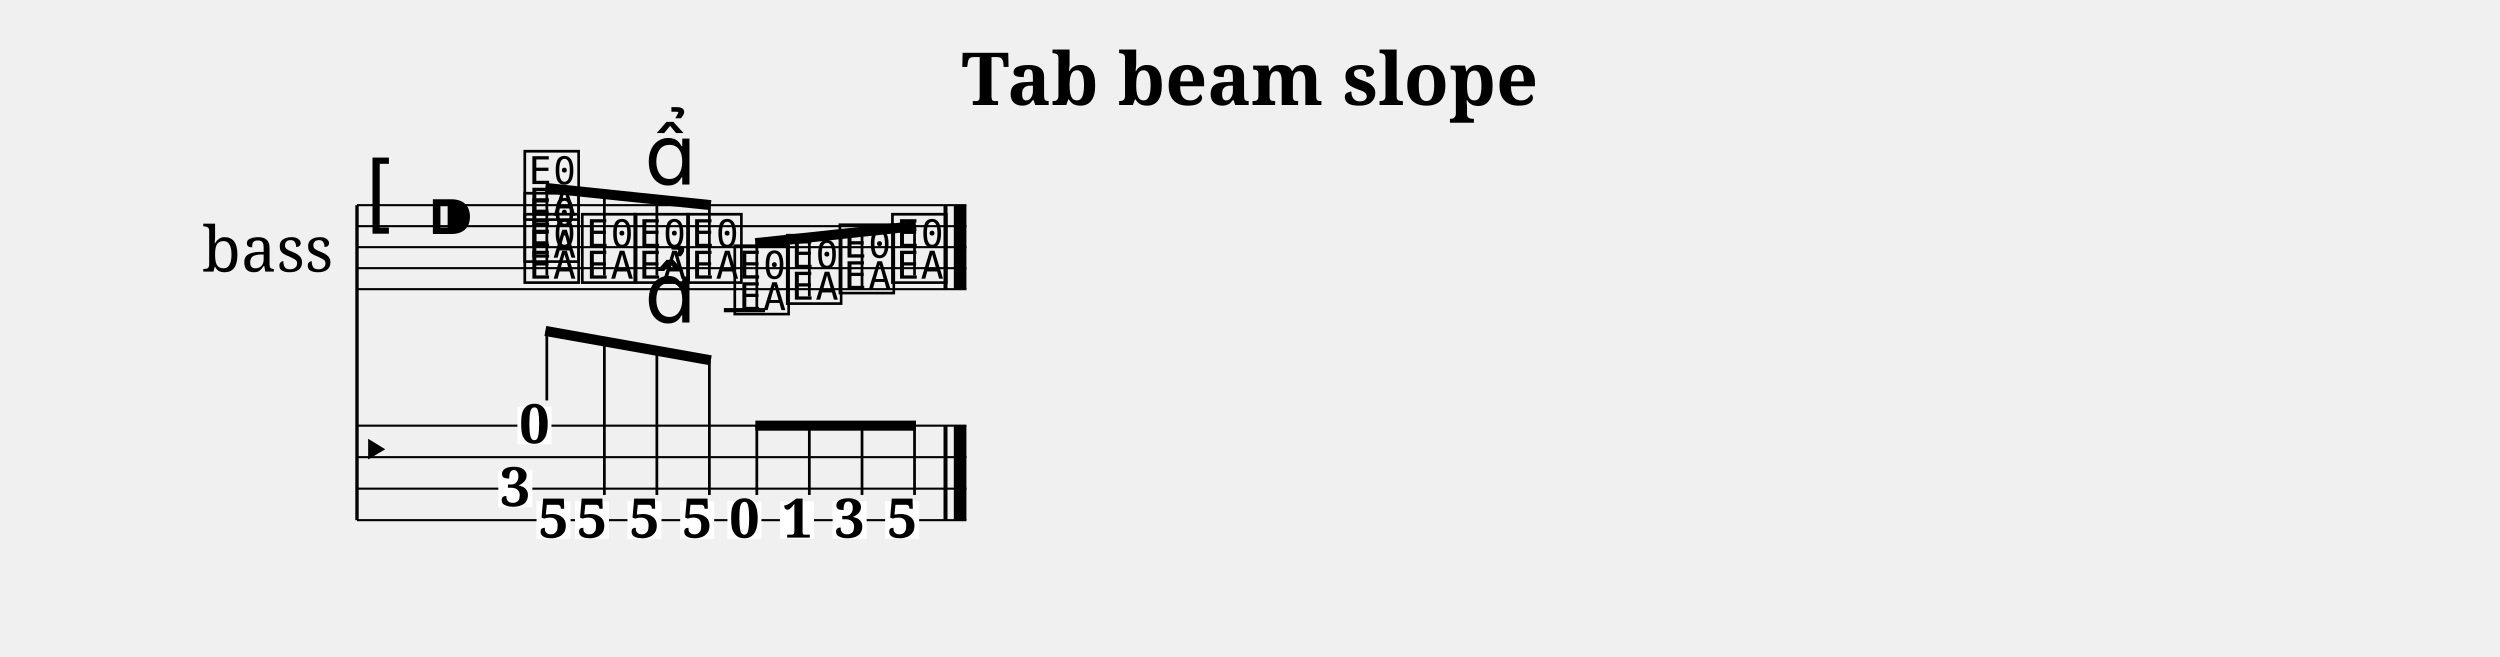
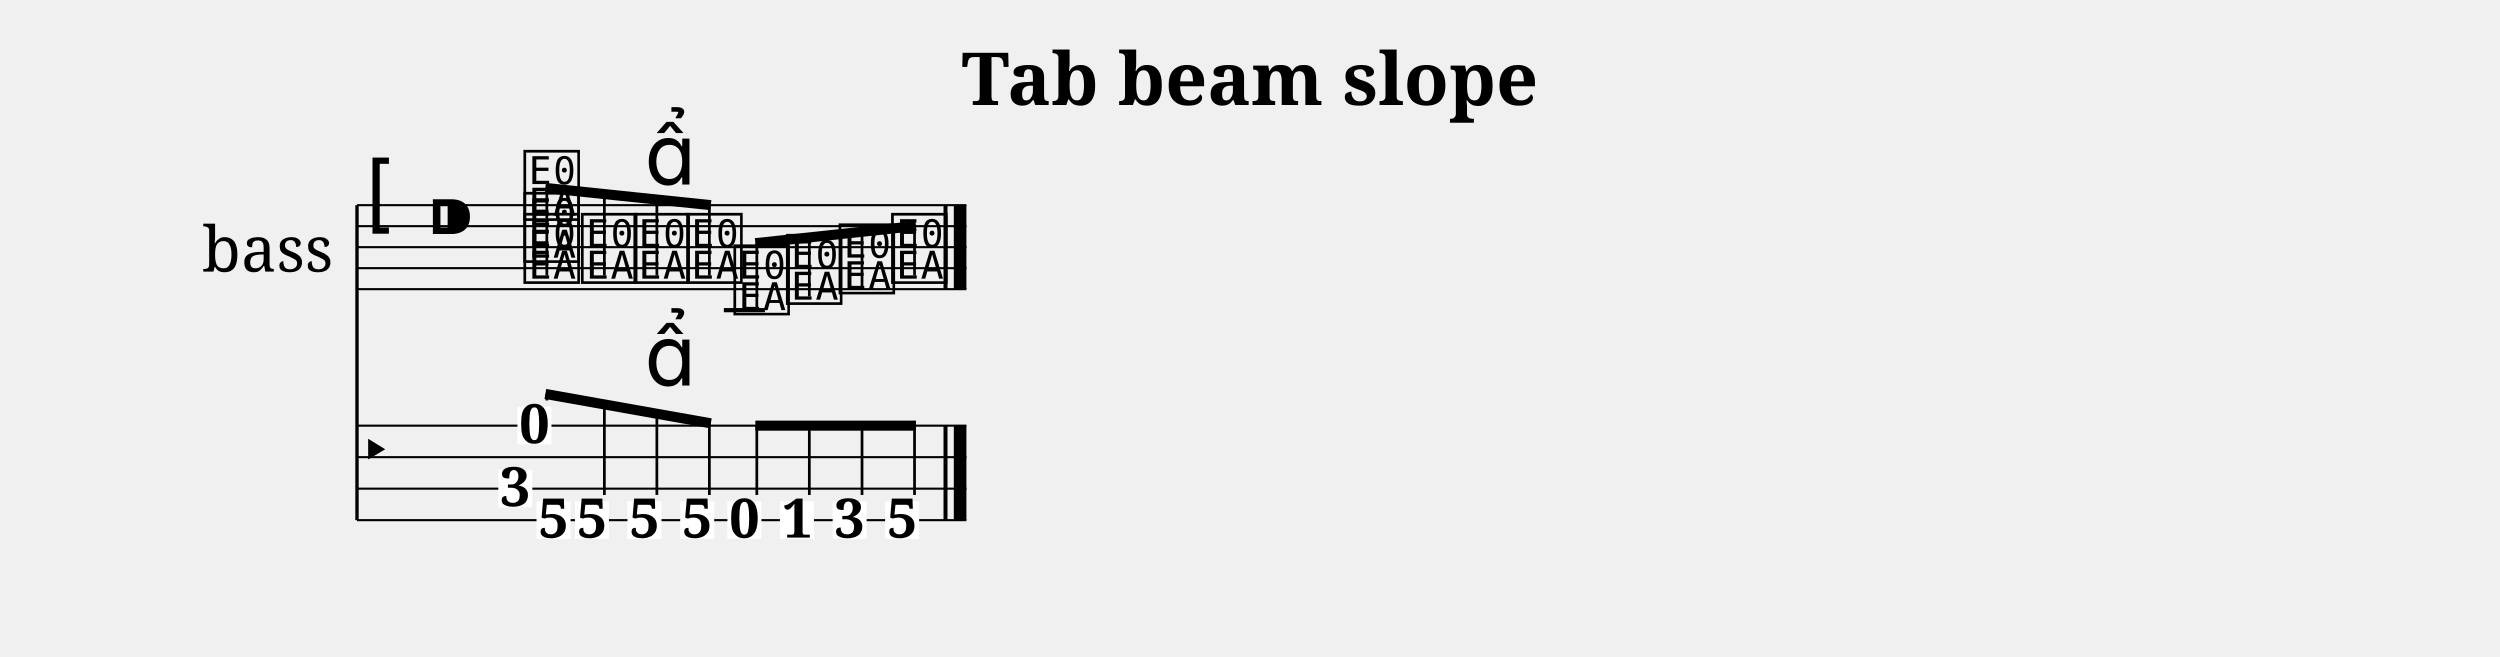
<svg xmlns="http://www.w3.org/2000/svg" width="1190.5" height="312.7" viewBox="0 0 119.05 31.27">
  <style>
  @font-face { font-family: 'Emmentaler'; src: local('Emmentaler'); }
  .music { font-family: 'Emmentaler', serif; }
</style>
  <text x="59.52" y="5.00" font-size="3.49" font-family="serif" font-weight="bold" text-anchor="middle" data-pos="419">Tab beam slope</text>
  <g transform="translate(8.50,0.00) scale(1,1)">
    <text x="4.25" y="11.77" font-size="3.00" font-family="serif" text-anchor="middle" dominant-baseline="central">bass</text>
    <line x1="8.50" y1="9.77" x2="8.50" y2="24.77" stroke="#000000" stroke-width="0.160" />
    <line x1="8.50" y1="9.77" x2="37.52" y2="9.77" stroke="#000000" stroke-width="0.100" />
    <line x1="8.50" y1="10.77" x2="37.52" y2="10.77" stroke="#000000" stroke-width="0.100" />
    <line x1="8.50" y1="11.77" x2="37.52" y2="11.77" stroke="#000000" stroke-width="0.100" />
    <line x1="8.50" y1="12.77" x2="37.52" y2="12.77" stroke="#000000" stroke-width="0.100" />
    <line x1="8.50" y1="13.77" x2="37.52" y2="13.77" stroke="#000000" stroke-width="0.100" />
    <text class="music" x="8.80" y="10.77" font-size="4.00"></text>
    <text class="music" x="11.80" y="11.77" font-size="4.00" data-pos="436"></text>
    <line x1="25.97" y1="14.77" x2="27.93" y2="14.77" stroke="#000000" stroke-width="0.200" />
    <text class="music" x="16.30" y="13.27" font-size="4.00" data-pos="499"></text>
    <text class="music" x="16.30" y="12.27" font-size="4.00" data-pos="499"></text>
    <text class="music" x="16.30" y="10.27" font-size="4.00" data-pos="499"></text>
    <text class="music" x="19.04" y="13.27" font-size="4.00" data-pos="508"></text>
    <text class="music" x="21.54" y="13.27" font-size="4.00" data-pos="510"></text>
    <text class="music" x="24.05" y="13.27" font-size="4.00" data-pos="520"></text>
    <text class="music" x="26.30" y="14.77" font-size="4.00" data-pos="522"></text>
    <text class="music" x="28.80" y="14.27" font-size="4.00" data-pos="524"></text>
    <text class="music" x="31.31" y="13.77" font-size="4.00" data-pos="526"></text>
    <text class="music" x="33.81" y="13.27" font-size="4.00" data-pos="528"></text>
    <rect x="36.43" y="9.77" width="0.19" height="4.00" fill="#000000" />
    <rect x="36.92" y="9.77" width="0.60" height="4.00" fill="#000000" />
    <line x1="8.50" y1="20.27" x2="37.52" y2="20.27" stroke="#000000" stroke-width="0.100" />
    <line x1="8.50" y1="21.77" x2="37.52" y2="21.77" stroke="#000000" stroke-width="0.100" />
    <line x1="8.50" y1="23.27" x2="37.52" y2="23.27" stroke="#000000" stroke-width="0.100" />
    <line x1="8.50" y1="24.77" x2="37.52" y2="24.77" stroke="#000000" stroke-width="0.100" />
    <text class="music" x="8.50" y="22.52" font-size="3.11"></text>
    <rect x="36.43" y="20.27" width="0.19" height="4.50" fill="#000000" />
    <rect x="36.92" y="20.27" width="0.60" height="4.50" fill="#000000" />
    <rect x="16.14" y="19.37" width="1.62" height="1.79" fill="#FFFFFF" data-pos="499" />
    <text x="16.95" y="21.10" font-size="2.60" font-family="serif" font-weight="bold" text-anchor="middle" fill="#000000" data-pos="499">0</text>
    <rect x="15.23" y="22.37" width="1.62" height="1.79" fill="#FFFFFF" data-pos="499" />
    <text x="16.04" y="24.10" font-size="2.60" font-family="serif" font-weight="bold" text-anchor="middle" fill="#000000" data-pos="499">3</text>
    <rect x="17.05" y="23.87" width="1.62" height="1.79" fill="#FFFFFF" data-pos="499" />
    <text x="17.86" y="25.60" font-size="2.60" font-family="serif" font-weight="bold" text-anchor="middle" fill="#000000" data-pos="499">5</text>
    <rect x="18.88" y="23.87" width="1.62" height="1.79" fill="#FFFFFF" data-pos="508" />
    <text x="19.69" y="25.60" font-size="2.60" font-family="serif" font-weight="bold" text-anchor="middle" fill="#000000" data-pos="508">5</text>
    <rect x="21.38" y="23.87" width="1.62" height="1.79" fill="#FFFFFF" data-pos="510" />
    <text x="22.19" y="25.60" font-size="2.60" font-family="serif" font-weight="bold" text-anchor="middle" fill="#000000" data-pos="510">5</text>
    <rect x="23.89" y="23.87" width="1.62" height="1.79" fill="#FFFFFF" data-pos="520" />
    <text x="24.70" y="25.60" font-size="2.60" font-family="serif" font-weight="bold" text-anchor="middle" fill="#000000" data-pos="520">5</text>
    <rect x="26.14" y="23.87" width="1.62" height="1.79" fill="#FFFFFF" data-pos="522" />
    <text x="26.95" y="25.60" font-size="2.60" font-family="serif" font-weight="bold" text-anchor="middle" fill="#000000" data-pos="522">0</text>
    <rect x="28.64" y="23.87" width="1.62" height="1.79" fill="#FFFFFF" data-pos="524" />
    <text x="29.46" y="25.60" font-size="2.60" font-family="serif" font-weight="bold" text-anchor="middle" fill="#000000" data-pos="524">1</text>
    <rect x="31.15" y="23.87" width="1.62" height="1.79" fill="#FFFFFF" data-pos="526" />
    <text x="31.96" y="25.60" font-size="2.60" font-family="serif" font-weight="bold" text-anchor="middle" fill="#000000" data-pos="526">3</text>
    <rect x="33.65" y="23.87" width="1.62" height="1.79" fill="#FFFFFF" data-pos="528" />
    <text x="34.46" y="25.60" font-size="2.60" font-family="serif" font-weight="bold" text-anchor="middle" fill="#000000" data-pos="528">5</text>
    <line x1="17.47" y1="8.95" x2="25.35" y2="9.77" stroke="#000000" stroke-width="0.480" />
    <line x1="17.54" y1="13.12" x2="17.54" y2="8.96" stroke="#000000" stroke-width="0.130" />
    <line x1="20.28" y1="13.12" x2="20.28" y2="9.24" stroke="#000000" stroke-width="0.130" />
    <line x1="22.78" y1="13.12" x2="22.78" y2="9.51" stroke="#000000" stroke-width="0.130" />
    <line x1="25.28" y1="13.12" x2="25.28" y2="9.77" stroke="#000000" stroke-width="0.130" />
    <line x1="27.47" y1="11.58" x2="35.12" y2="10.76" stroke="#000000" stroke-width="0.480" />
    <line x1="27.54" y1="14.62" x2="27.54" y2="11.58" stroke="#000000" stroke-width="0.130" />
    <line x1="30.04" y1="14.12" x2="30.04" y2="11.31" stroke="#000000" stroke-width="0.130" />
    <line x1="32.55" y1="13.62" x2="32.55" y2="11.04" stroke="#000000" stroke-width="0.130" />
    <line x1="35.05" y1="13.12" x2="35.05" y2="10.77" stroke="#000000" stroke-width="0.130" />
-     <line x1="17.47" y1="15.76" x2="25.35" y2="17.16" stroke="#000000" stroke-width="0.480" />
-     <line x1="17.54" y1="19.07" x2="17.54" y2="15.77" stroke="#000000" stroke-width="0.130" />
-     <line x1="20.28" y1="23.57" x2="20.28" y2="16.26" stroke="#000000" stroke-width="0.130" />
-     <line x1="22.78" y1="23.57" x2="22.78" y2="16.70" stroke="#000000" stroke-width="0.130" />
-     <line x1="25.28" y1="23.57" x2="25.28" y2="17.15" stroke="#000000" stroke-width="0.130" />
+     <line x1="17.47" y1="18.76" x2="25.35" y2="20.16" stroke="#000000" stroke-width="0.480" />
+     <line x1="17.54" y1="19.07" x2="17.54" y2="18.77" stroke="#000000" stroke-width="0.130" />
+     <line x1="20.28" y1="23.57" x2="20.28" y2="19.26" stroke="#000000" stroke-width="0.130" />
+     <line x1="22.78" y1="23.57" x2="22.78" y2="19.70" stroke="#000000" stroke-width="0.130" />
+     <line x1="25.28" y1="23.57" x2="25.28" y2="20.15" stroke="#000000" stroke-width="0.130" />
    <line x1="27.47" y1="20.27" x2="35.12" y2="20.27" stroke="#000000" stroke-width="0.480" />
    <line x1="27.54" y1="23.57" x2="27.54" y2="20.27" stroke="#000000" stroke-width="0.130" />
    <line x1="30.04" y1="23.57" x2="30.04" y2="20.27" stroke="#000000" stroke-width="0.130" />
    <line x1="32.55" y1="23.57" x2="32.55" y2="20.27" stroke="#000000" stroke-width="0.130" />
    <line x1="35.05" y1="23.57" x2="35.05" y2="20.27" stroke="#000000" stroke-width="0.130" />
    <text class="music" x="22.19" y="8.79" font-size="4.00" data-pos="511"></text>
-     <text class="music" x="22.19" y="15.36" font-size="4.00" data-pos="511"></text>
+     <text class="music" x="22.19" y="18.36" font-size="4.00" data-pos="511"></text>
  </g>
</svg>
